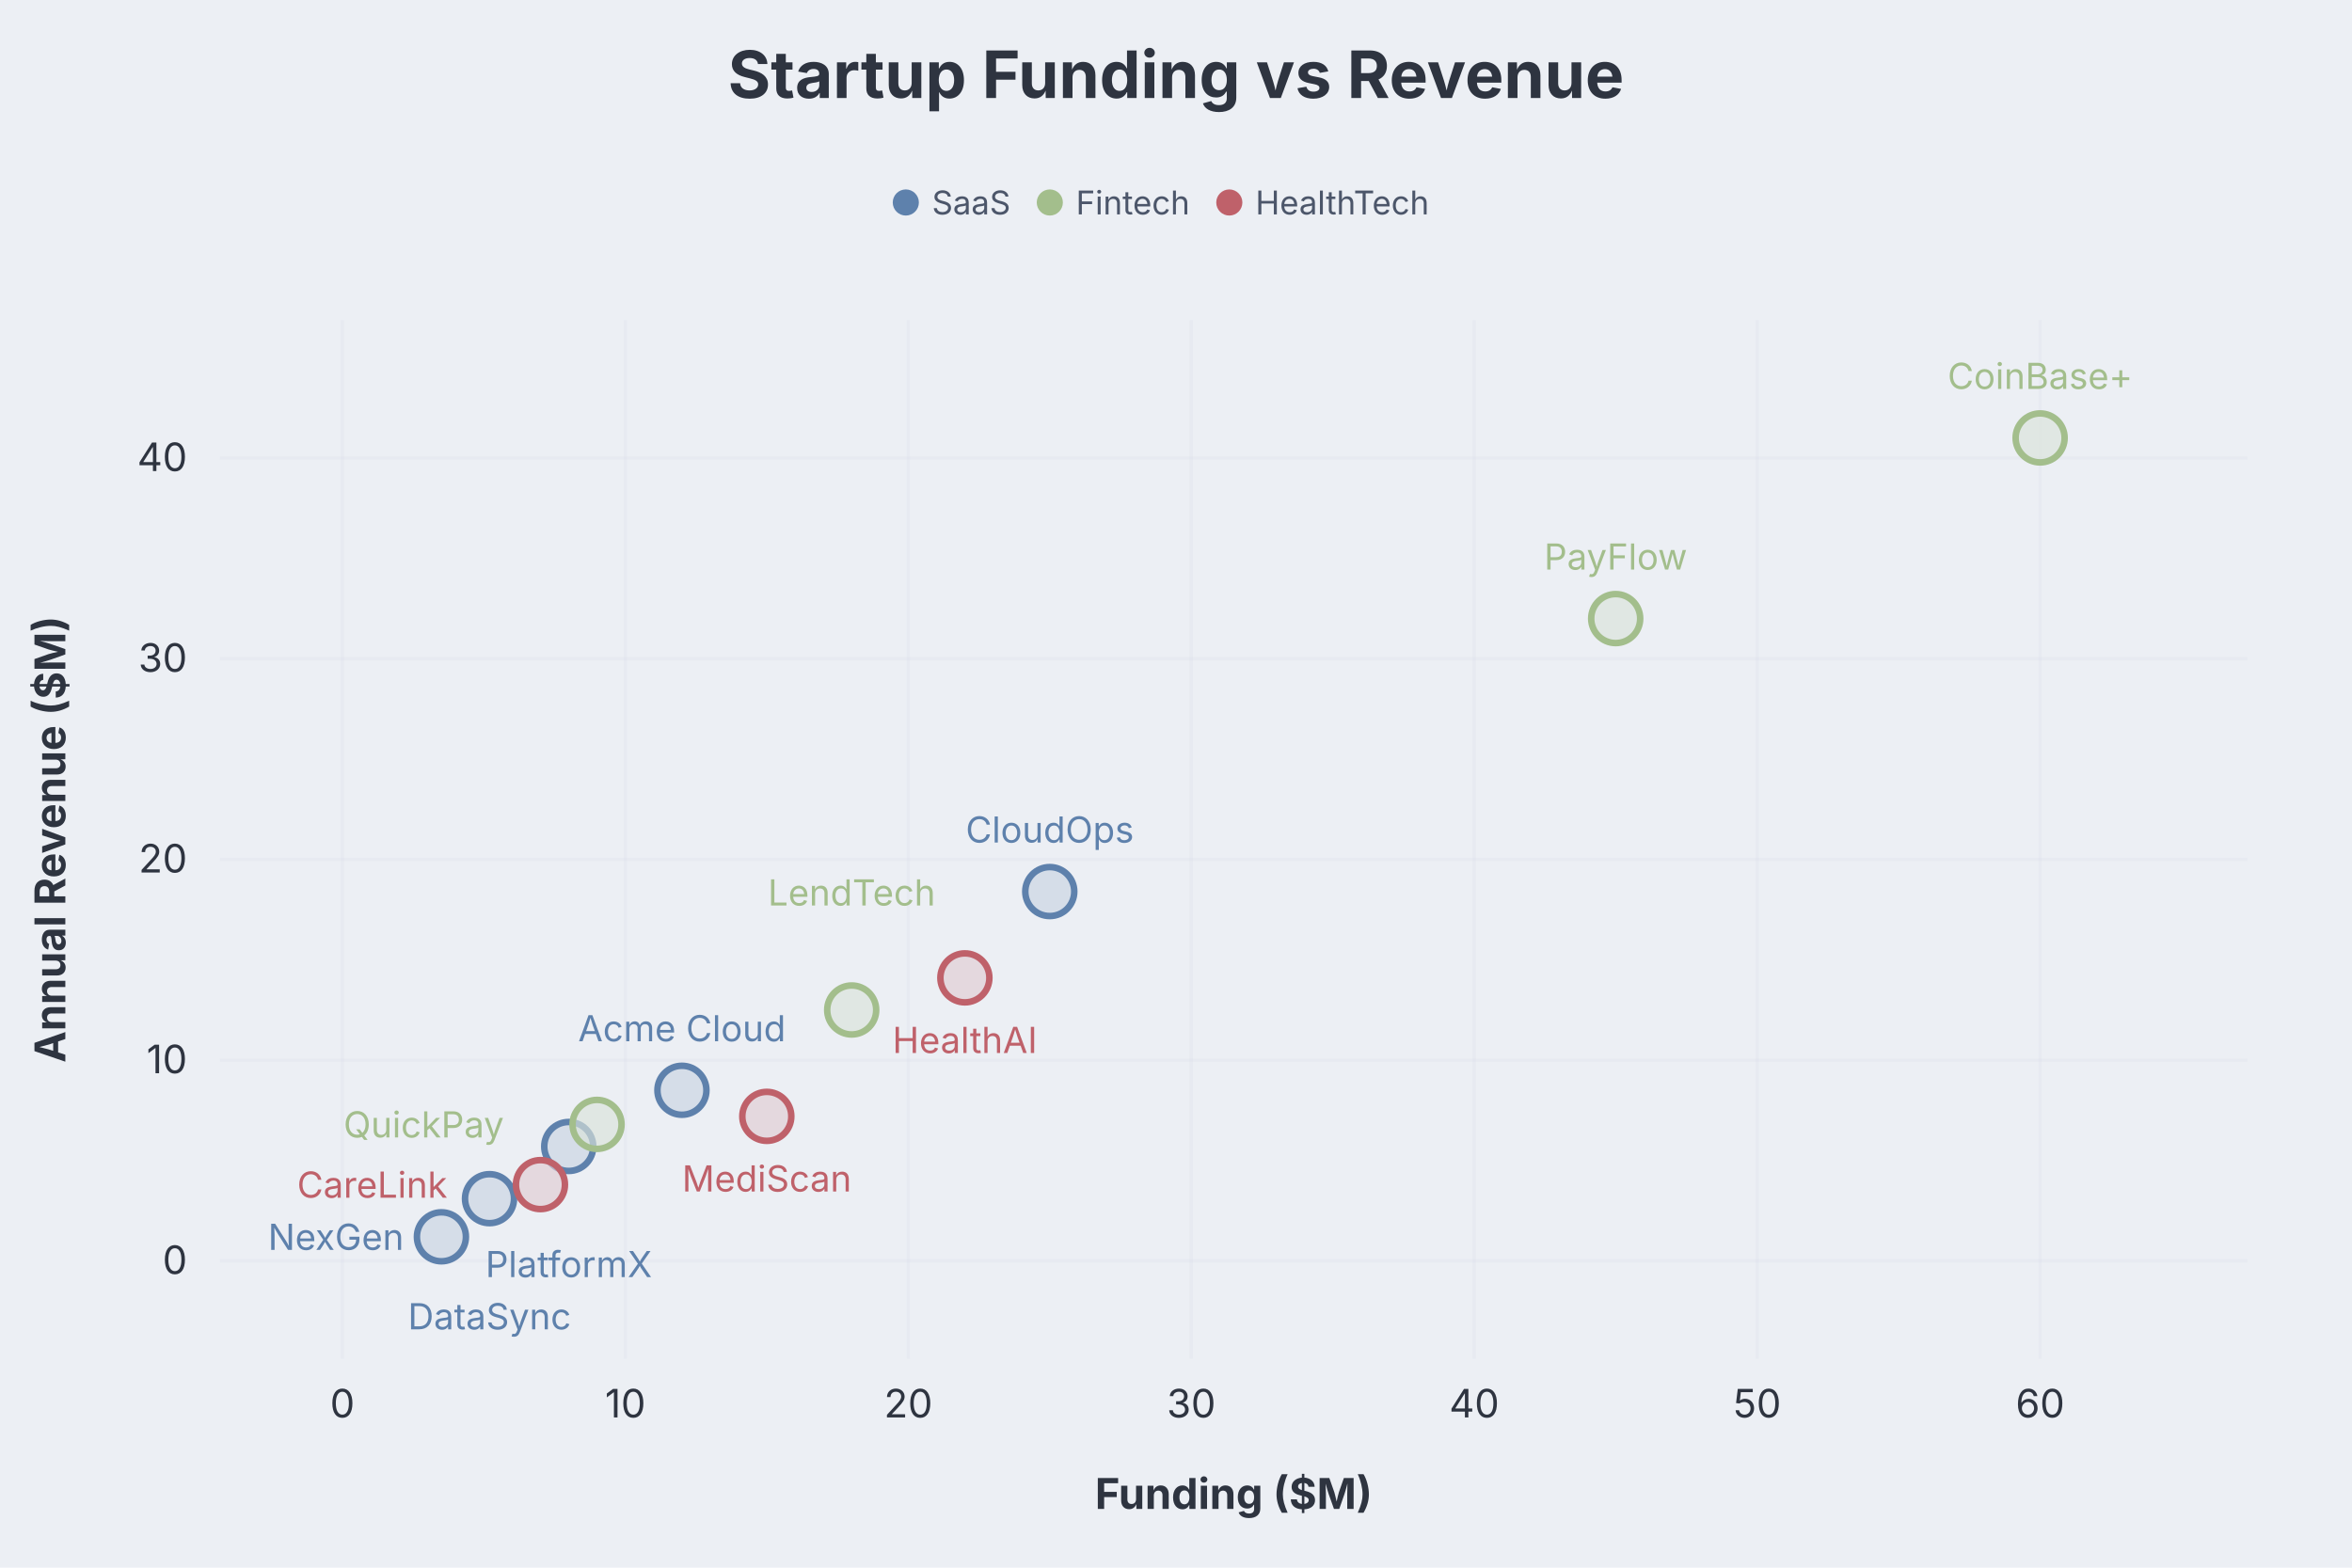
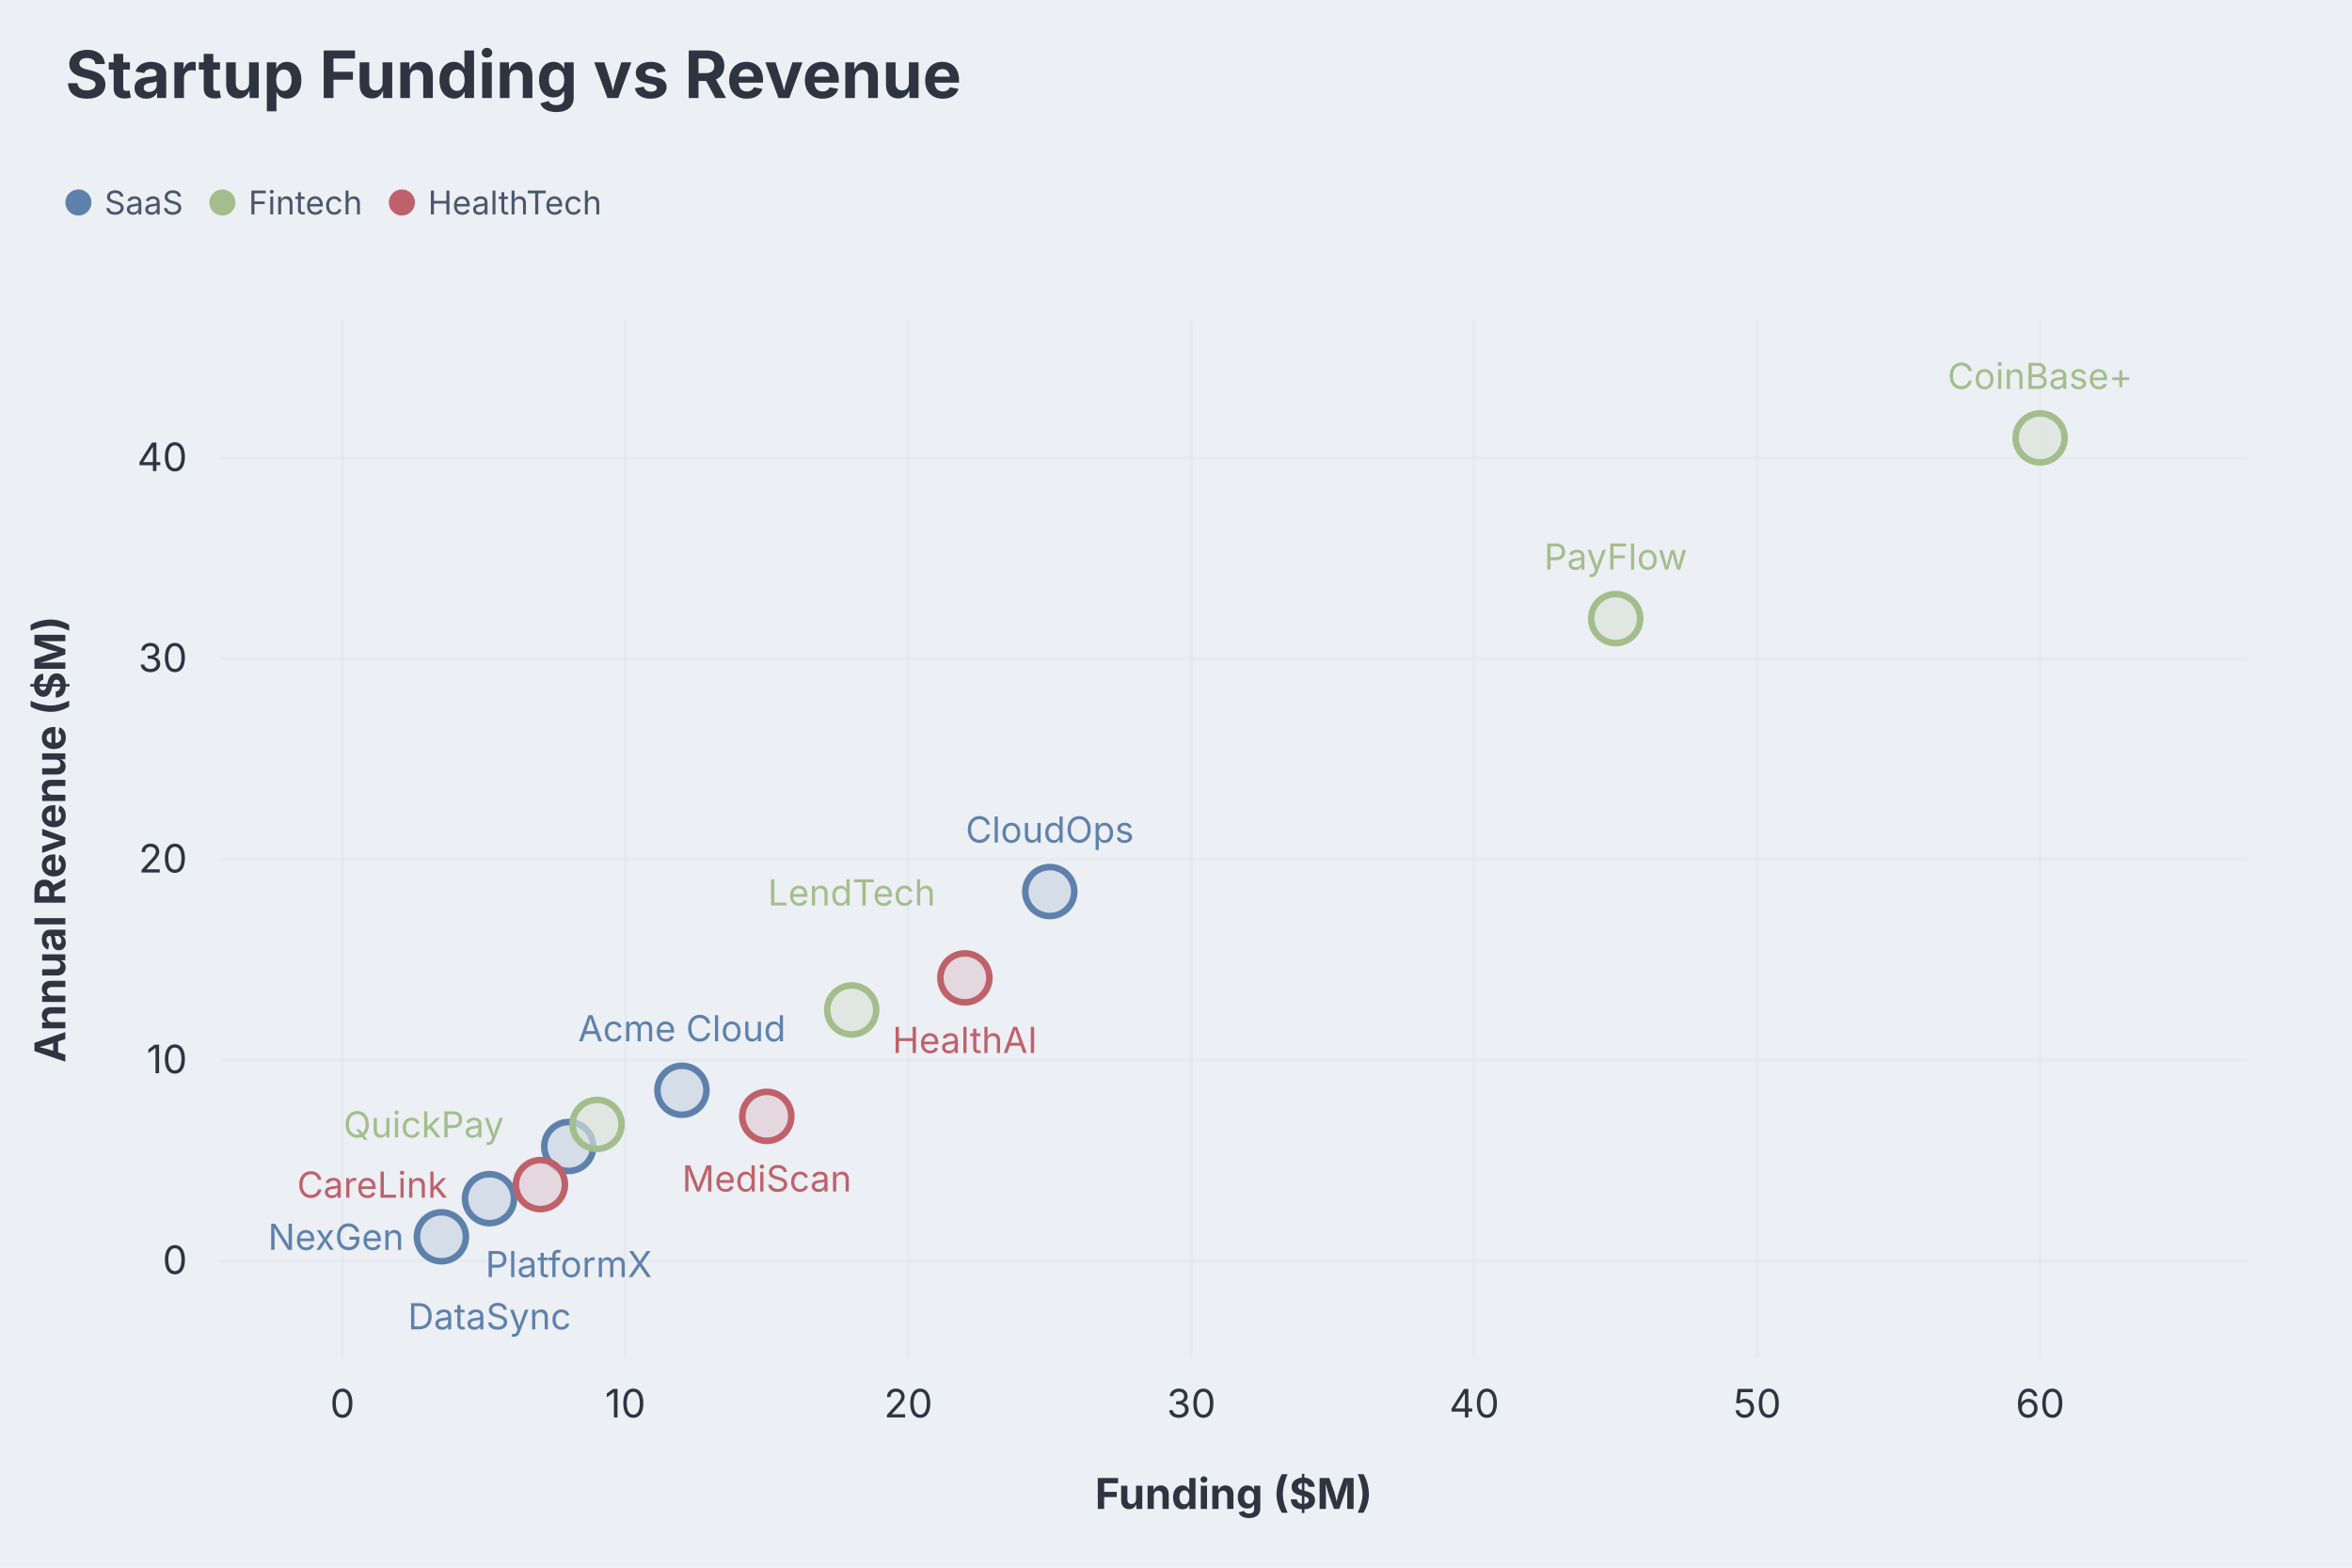
<svg xmlns="http://www.w3.org/2000/svg" aria-describedby="dgmo-desc-907e20f0" role="img" aria-label="Startup Funding vs Revenue — Scatter diagram" width="720" height="480" viewBox="0 0 720 480" style="background: rgb(236, 239, 244); font-family: Inter, system-ui, Avenir, Helvetica, Arial, sans-serif;">
  <style>.dgmo-datum:hover{filter:saturate(1.4) brightness(1.06)}.dgmo-datum{transition:filter .12s ease, opacity .12s ease}@media (hover:hover){svg:has(.dgmo-datum[data-category="SaaS"]:hover) .dgmo-datum:not([data-category="SaaS"]){opacity:0.18}svg:has(.dgmo-datum[data-category="Fintech"]:hover) .dgmo-datum:not([data-category="Fintech"]){opacity:0.18}svg:has(.dgmo-datum[data-category="HealthTech"]:hover) .dgmo-datum:not([data-category="HealthTech"]){opacity:0.18}svg:has([data-legend-entry="saas"]:hover) .dgmo-datum:not([data-category="SaaS"]){opacity:0.18}svg:has(.dgmo-datum[data-category="SaaS"]:hover):has([data-legend-entry="saas"]) [data-legend-entry]:not([data-legend-entry="saas"]){opacity:0.18}svg:has([data-legend-entry="fintech"]:hover) .dgmo-datum:not([data-category="Fintech"]){opacity:0.18}svg:has(.dgmo-datum[data-category="Fintech"]:hover):has([data-legend-entry="fintech"]) [data-legend-entry]:not([data-legend-entry="fintech"]){opacity:0.18}svg:has([data-legend-entry="healthtech"]:hover) .dgmo-datum:not([data-category="HealthTech"]){opacity:0.18}svg:has(.dgmo-datum[data-category="HealthTech"]:hover):has([data-legend-entry="healthtech"]) [data-legend-entry]:not([data-legend-entry="healthtech"]){opacity:0.18}}</style>
  <rect class="dgmo-canvas-bg" x="0" y="0" width="720" height="480" fill="#eceff4" />
-   <text class="chart-title" x="360" y="30" text-anchor="middle" fill="#2e3440" font-size="20" font-weight="bold" style="cursor: default;" data-line-number="1">Startup Funding vs Revenue</text>
+   <text class="chart-title" x="20" y="30" text-anchor="start" fill="#2e3440" font-size="20" font-weight="bold" style="cursor: default;" data-line-number="1">Startup Funding vs Revenue</text>
  <g transform="translate(0,48)">
-     <g class="chart-legend" data-legend-active="group">
-       <g transform="translate(273.29,0)" data-legend-group="group">
-         <g data-legend-entry="saas" data-series-name="SaaS">
-           <rect x="0" y="0" width="44.08" height="28" fill="transparent" />
-           <circle cx="4" cy="14" r="4" fill="#5e81ac" />
-           <text x="12" y="14" dominant-baseline="central" font-size="10" fill="#4c566a" font-family="Inter, system-ui, Avenir, Helvetica, Arial, sans-serif">SaaS</text>
-         </g>
-         <g data-legend-entry="fintech" data-series-name="Fintech">
-           <rect x="44.08" y="0" width="54.95" height="28" fill="transparent" />
-           <circle cx="48.08" cy="14" r="4" fill="#a3be8c" />
-           <text x="56.08" y="14" dominant-baseline="central" font-size="10" fill="#4c566a" font-family="Inter, system-ui, Avenir, Helvetica, Arial, sans-serif">Fintech</text>
-         </g>
-         <g data-legend-entry="healthtech" data-series-name="HealthTech">
-           <rect x="99.03" y="0" width="74.39" height="28" fill="transparent" />
-           <circle cx="103.03" cy="14" r="4" fill="#bf616a" />
-           <text x="111.03" y="14" dominant-baseline="central" font-size="10" fill="#4c566a" font-family="Inter, system-ui, Avenir, Helvetica, Arial, sans-serif">HealthTech</text>
+     <g data-frame-legend="" data-dx="20" transform="translate(20,0)">
+       <g class="chart-legend" data-legend-active="group" data-legend-left="0" data-legend-right="173.42000000000002">
+         <g transform="translate(0,0)" data-legend-group="group">
+           <g data-legend-entry="saas" data-series-name="SaaS">
+             <rect x="0" y="0" width="44.08" height="28" fill="transparent" />
+             <circle cx="4" cy="14" r="4" fill="#5e81ac" />
+             <text x="12" y="14" dominant-baseline="central" font-size="10" fill="#4c566a" font-family="Inter, system-ui, Avenir, Helvetica, Arial, sans-serif">SaaS</text>
+           </g>
+           <g data-legend-entry="fintech" data-series-name="Fintech">
+             <rect x="44.08" y="0" width="54.95" height="28" fill="transparent" />
+             <circle cx="48.08" cy="14" r="4" fill="#a3be8c" />
+             <text x="56.08" y="14" dominant-baseline="central" font-size="10" fill="#4c566a" font-family="Inter, system-ui, Avenir, Helvetica, Arial, sans-serif">Fintech</text>
+           </g>
+           <g data-legend-entry="healthtech" data-series-name="HealthTech">
+             <rect x="99.03" y="0" width="74.39" height="28" fill="transparent" />
+             <circle cx="103.03" cy="14" r="4" fill="#bf616a" />
+             <text x="111.03" y="14" dominant-baseline="central" font-size="10" fill="#4c566a" font-family="Inter, system-ui, Avenir, Helvetica, Arial, sans-serif">HealthTech</text>
+           </g>
        </g>
      </g>
    </g>
  </g>
  <rect class="dgmo-plot-rect" x="67.324" y="98" width="620.676" height="318" fill="transparent" pointer-events="none" />
  <line x1="67.324" x2="688" y1="386.062" y2="386.062" stroke="#d8dee9" stroke-opacity="0.25" />
  <text class="dgmo-tick" x="57.324" y="390.062" text-anchor="end" fill="#2e3440" font-size="12" font-family="Inter, system-ui, Avenir, Helvetica, Arial, sans-serif">0</text>
  <line x1="67.324" x2="688" y1="324.604" y2="324.604" stroke="#d8dee9" stroke-opacity="0.25" />
  <text class="dgmo-tick" x="57.324" y="328.604" text-anchor="end" fill="#2e3440" font-size="12" font-family="Inter, system-ui, Avenir, Helvetica, Arial, sans-serif">10</text>
  <line x1="67.324" x2="688" y1="263.146" y2="263.146" stroke="#d8dee9" stroke-opacity="0.25" />
  <text class="dgmo-tick" x="57.324" y="267.146" text-anchor="end" fill="#2e3440" font-size="12" font-family="Inter, system-ui, Avenir, Helvetica, Arial, sans-serif">20</text>
  <line x1="67.324" x2="688" y1="201.688" y2="201.688" stroke="#d8dee9" stroke-opacity="0.25" />
  <text class="dgmo-tick" x="57.324" y="205.688" text-anchor="end" fill="#2e3440" font-size="12" font-family="Inter, system-ui, Avenir, Helvetica, Arial, sans-serif">30</text>
  <line x1="67.324" x2="688" y1="140.229" y2="140.229" stroke="#d8dee9" stroke-opacity="0.25" />
  <text class="dgmo-tick" x="57.324" y="144.229" text-anchor="end" fill="#2e3440" font-size="12" font-family="Inter, system-ui, Avenir, Helvetica, Arial, sans-serif">40</text>
  <line x1="104.81" x2="104.81" y1="98" y2="416" stroke="#d8dee9" stroke-opacity="0.25" />
  <text class="dgmo-tick" x="104.81" y="434" text-anchor="middle" fill="#2e3440" font-size="12" font-family="Inter, system-ui, Avenir, Helvetica, Arial, sans-serif">0</text>
  <line x1="191.43" x2="191.43" y1="98" y2="416" stroke="#d8dee9" stroke-opacity="0.25" />
  <text class="dgmo-tick" x="191.43" y="434" text-anchor="middle" fill="#2e3440" font-size="12" font-family="Inter, system-ui, Avenir, Helvetica, Arial, sans-serif">10</text>
  <line x1="278.049" x2="278.049" y1="98" y2="416" stroke="#d8dee9" stroke-opacity="0.25" />
  <text class="dgmo-tick" x="278.049" y="434" text-anchor="middle" fill="#2e3440" font-size="12" font-family="Inter, system-ui, Avenir, Helvetica, Arial, sans-serif">20</text>
  <line x1="364.669" x2="364.669" y1="98" y2="416" stroke="#d8dee9" stroke-opacity="0.25" />
  <text class="dgmo-tick" x="364.669" y="434" text-anchor="middle" fill="#2e3440" font-size="12" font-family="Inter, system-ui, Avenir, Helvetica, Arial, sans-serif">30</text>
  <line x1="451.289" x2="451.289" y1="98" y2="416" stroke="#d8dee9" stroke-opacity="0.25" />
  <text class="dgmo-tick" x="451.289" y="434" text-anchor="middle" fill="#2e3440" font-size="12" font-family="Inter, system-ui, Avenir, Helvetica, Arial, sans-serif">40</text>
  <line x1="537.908" x2="537.908" y1="98" y2="416" stroke="#d8dee9" stroke-opacity="0.25" />
  <text class="dgmo-tick" x="537.908" y="434" text-anchor="middle" fill="#2e3440" font-size="12" font-family="Inter, system-ui, Avenir, Helvetica, Arial, sans-serif">50</text>
  <line x1="624.528" x2="624.528" y1="98" y2="416" stroke="#d8dee9" stroke-opacity="0.25" />
  <text class="dgmo-tick" x="624.528" y="434" text-anchor="middle" fill="#2e3440" font-size="12" font-family="Inter, system-ui, Avenir, Helvetica, Arial, sans-serif">60</text>
  <circle cx="208.754" cy="333.823" r="7.5" fill="#c9d4e2" fill-opacity="0.65" stroke="#5e81ac" stroke-width="2" class="dgmo-datum" data-line-number="6" data-emph-key="Acme Cloud" data-name="Acme Cloud · SaaS" data-value="(12, 8.5)" data-color="#5e81ac" data-axval-x="12" data-axval-y="8.5" data-category="SaaS" data-series-name="SaaS" />
  <text class="dgmo-ptlabel" data-line-number="6" x="208.754" y="314.823" text-anchor="middle" dominant-baseline="central" fill="#5e81ac" font-size="11" font-family="Inter, system-ui, Avenir, Helvetica, Arial, sans-serif">Acme Cloud</text>
  <circle cx="149.852" cy="367.01" r="7.5" fill="#c9d4e2" fill-opacity="0.65" stroke="#5e81ac" stroke-width="2" class="dgmo-datum" data-line-number="7" data-emph-key="DataSync" data-name="DataSync · SaaS" data-value="(5.2, 3.1)" data-color="#5e81ac" data-axval-x="5.2" data-axval-y="3.1" data-category="SaaS" data-series-name="SaaS" />
  <text class="dgmo-ptlabel" data-line-number="7" x="149.852" y="403.01" text-anchor="middle" dominant-baseline="central" fill="#5e81ac" font-size="11" font-family="Inter, system-ui, Avenir, Helvetica, Arial, sans-serif">DataSync</text>
  <circle cx="321.359" cy="272.979" r="7.5" fill="#c9d4e2" fill-opacity="0.65" stroke="#5e81ac" stroke-width="2" class="dgmo-datum" data-line-number="8" data-emph-key="CloudOps" data-name="CloudOps · SaaS" data-value="(25, 18.4)" data-color="#5e81ac" data-axval-x="25" data-axval-y="18.4" data-category="SaaS" data-series-name="SaaS" />
  <text class="dgmo-ptlabel" data-line-number="8" x="321.359" y="253.979" text-anchor="middle" dominant-baseline="central" fill="#5e81ac" font-size="11" font-family="Inter, system-ui, Avenir, Helvetica, Arial, sans-serif">CloudOps</text>
  <circle cx="174.106" cy="351.031" r="7.5" fill="#c9d4e2" fill-opacity="0.65" stroke="#5e81ac" stroke-width="2" class="dgmo-datum" data-line-number="9" data-emph-key="PlatformX" data-name="PlatformX · SaaS" data-value="(8, 5.7)" data-color="#5e81ac" data-axval-x="8" data-axval-y="5.7" data-category="SaaS" data-series-name="SaaS" />
  <text class="dgmo-ptlabel" data-line-number="9" x="174.106" y="387.031" text-anchor="middle" dominant-baseline="central" fill="#5e81ac" font-size="11" font-family="Inter, system-ui, Avenir, Helvetica, Arial, sans-serif">PlatformX</text>
  <circle cx="135.127" cy="378.688" r="7.5" fill="#c9d4e2" fill-opacity="0.65" stroke="#5e81ac" stroke-width="2" class="dgmo-datum" data-line-number="10" data-emph-key="NexGen" data-name="NexGen · SaaS" data-value="(3.5, 1.2)" data-color="#5e81ac" data-axval-x="3.5" data-axval-y="1.2" data-category="SaaS" data-series-name="SaaS" />
  <text class="dgmo-ptlabel" data-line-number="10" x="123.627" y="378.688" text-anchor="end" dominant-baseline="central" fill="#5e81ac" font-size="11" font-family="Inter, system-ui, Avenir, Helvetica, Arial, sans-serif">NexGen</text>
  <circle cx="494.599" cy="189.396" r="7.5" fill="#dae3da" fill-opacity="0.65" stroke="#a3be8c" stroke-width="2" class="dgmo-datum" data-line-number="13" data-emph-key="PayFlow" data-name="PayFlow · Fintech" data-value="(45, 32)" data-color="#a3be8c" data-axval-x="45" data-axval-y="32" data-category="Fintech" data-series-name="Fintech" />
  <text class="dgmo-ptlabel" data-line-number="13" x="494.599" y="170.396" text-anchor="middle" dominant-baseline="central" fill="#a3be8c" font-size="11" font-family="Inter, system-ui, Avenir, Helvetica, Arial, sans-serif">PayFlow</text>
  <circle cx="260.725" cy="309.24" r="7.5" fill="#dae3da" fill-opacity="0.65" stroke="#a3be8c" stroke-width="2" class="dgmo-datum" data-line-number="14" data-emph-key="LendTech" data-name="LendTech · Fintech" data-value="(18, 12.5)" data-color="#a3be8c" data-axval-x="18" data-axval-y="12.5" data-category="Fintech" data-series-name="Fintech" />
  <text class="dgmo-ptlabel" data-line-number="14" x="260.725" y="273.24" text-anchor="middle" dominant-baseline="central" fill="#a3be8c" font-size="11" font-family="Inter, system-ui, Avenir, Helvetica, Arial, sans-serif">LendTech</text>
  <circle cx="624.528" cy="134.083" r="7.5" fill="#dae3da" fill-opacity="0.65" stroke="#a3be8c" stroke-width="2" class="dgmo-datum" data-line-number="15" data-emph-key="CoinBase+" data-name="CoinBase+ · Fintech" data-value="(60, 41)" data-color="#a3be8c" data-axval-x="60" data-axval-y="41" data-category="Fintech" data-series-name="Fintech" />
  <text class="dgmo-ptlabel" data-line-number="15" x="624.528" y="115.083" text-anchor="middle" dominant-baseline="central" fill="#a3be8c" font-size="11" font-family="Inter, system-ui, Avenir, Helvetica, Arial, sans-serif">CoinBase+</text>
  <circle cx="182.768" cy="344.271" r="7.5" fill="#dae3da" fill-opacity="0.65" stroke="#a3be8c" stroke-width="2" class="dgmo-datum" data-line-number="16" data-emph-key="QuickPay" data-name="QuickPay · Fintech" data-value="(9, 6.8)" data-color="#a3be8c" data-axval-x="9" data-axval-y="6.8" data-category="Fintech" data-series-name="Fintech" />
  <text class="dgmo-ptlabel" data-line-number="16" x="154.268" y="344.271" text-anchor="end" dominant-baseline="central" fill="#a3be8c" font-size="11" font-family="Inter, system-ui, Avenir, Helvetica, Arial, sans-serif">QuickPay</text>
  <circle cx="234.739" cy="341.812" r="7.5" fill="#e1ccd2" fill-opacity="0.65" stroke="#bf616a" stroke-width="2" class="dgmo-datum" data-line-number="19" data-emph-key="MediScan" data-name="MediScan · HealthTech" data-value="(15, 7.2)" data-color="#bf616a" data-axval-x="15" data-axval-y="7.2" data-category="HealthTech" data-series-name="HealthTech" />
  <text class="dgmo-ptlabel" data-line-number="19" x="234.739" y="360.812" text-anchor="middle" dominant-baseline="central" fill="#bf616a" font-size="11" font-family="Inter, system-ui, Avenir, Helvetica, Arial, sans-serif">MediScan</text>
  <circle cx="295.373" cy="299.406" r="7.5" fill="#e1ccd2" fill-opacity="0.65" stroke="#bf616a" stroke-width="2" class="dgmo-datum" data-line-number="20" data-emph-key="HealthAI" data-name="HealthAI · HealthTech" data-value="(22, 14.1)" data-color="#bf616a" data-axval-x="22" data-axval-y="14.1" data-category="HealthTech" data-series-name="HealthTech" />
  <text class="dgmo-ptlabel" data-line-number="20" x="295.373" y="318.406" text-anchor="middle" dominant-baseline="central" fill="#bf616a" font-size="11" font-family="Inter, system-ui, Avenir, Helvetica, Arial, sans-serif">HealthAI</text>
  <circle cx="165.444" cy="362.708" r="7.5" fill="#e1ccd2" fill-opacity="0.65" stroke="#bf616a" stroke-width="2" class="dgmo-datum" data-line-number="21" data-emph-key="CareLink" data-name="CareLink · HealthTech" data-value="(7, 3.8)" data-color="#bf616a" data-axval-x="7" data-axval-y="3.8" data-category="HealthTech" data-series-name="HealthTech" />
  <text class="dgmo-ptlabel" data-line-number="21" x="136.944" y="362.708" text-anchor="end" dominant-baseline="central" fill="#bf616a" font-size="11" font-family="Inter, system-ui, Avenir, Helvetica, Arial, sans-serif">CareLink</text>
  <text x="377.662" y="462" text-anchor="middle" fill="#2e3440" font-size="13" font-family="Inter, system-ui, Avenir, Helvetica, Arial, sans-serif" font-weight="bold">Funding ($M)</text>
  <text transform="translate(20,257) rotate(-90)" text-anchor="middle" fill="#2e3440" font-size="13" font-family="Inter, system-ui, Avenir, Helvetica, Arial, sans-serif" font-weight="bold">Annual Revenue ($M)</text>
</svg>
